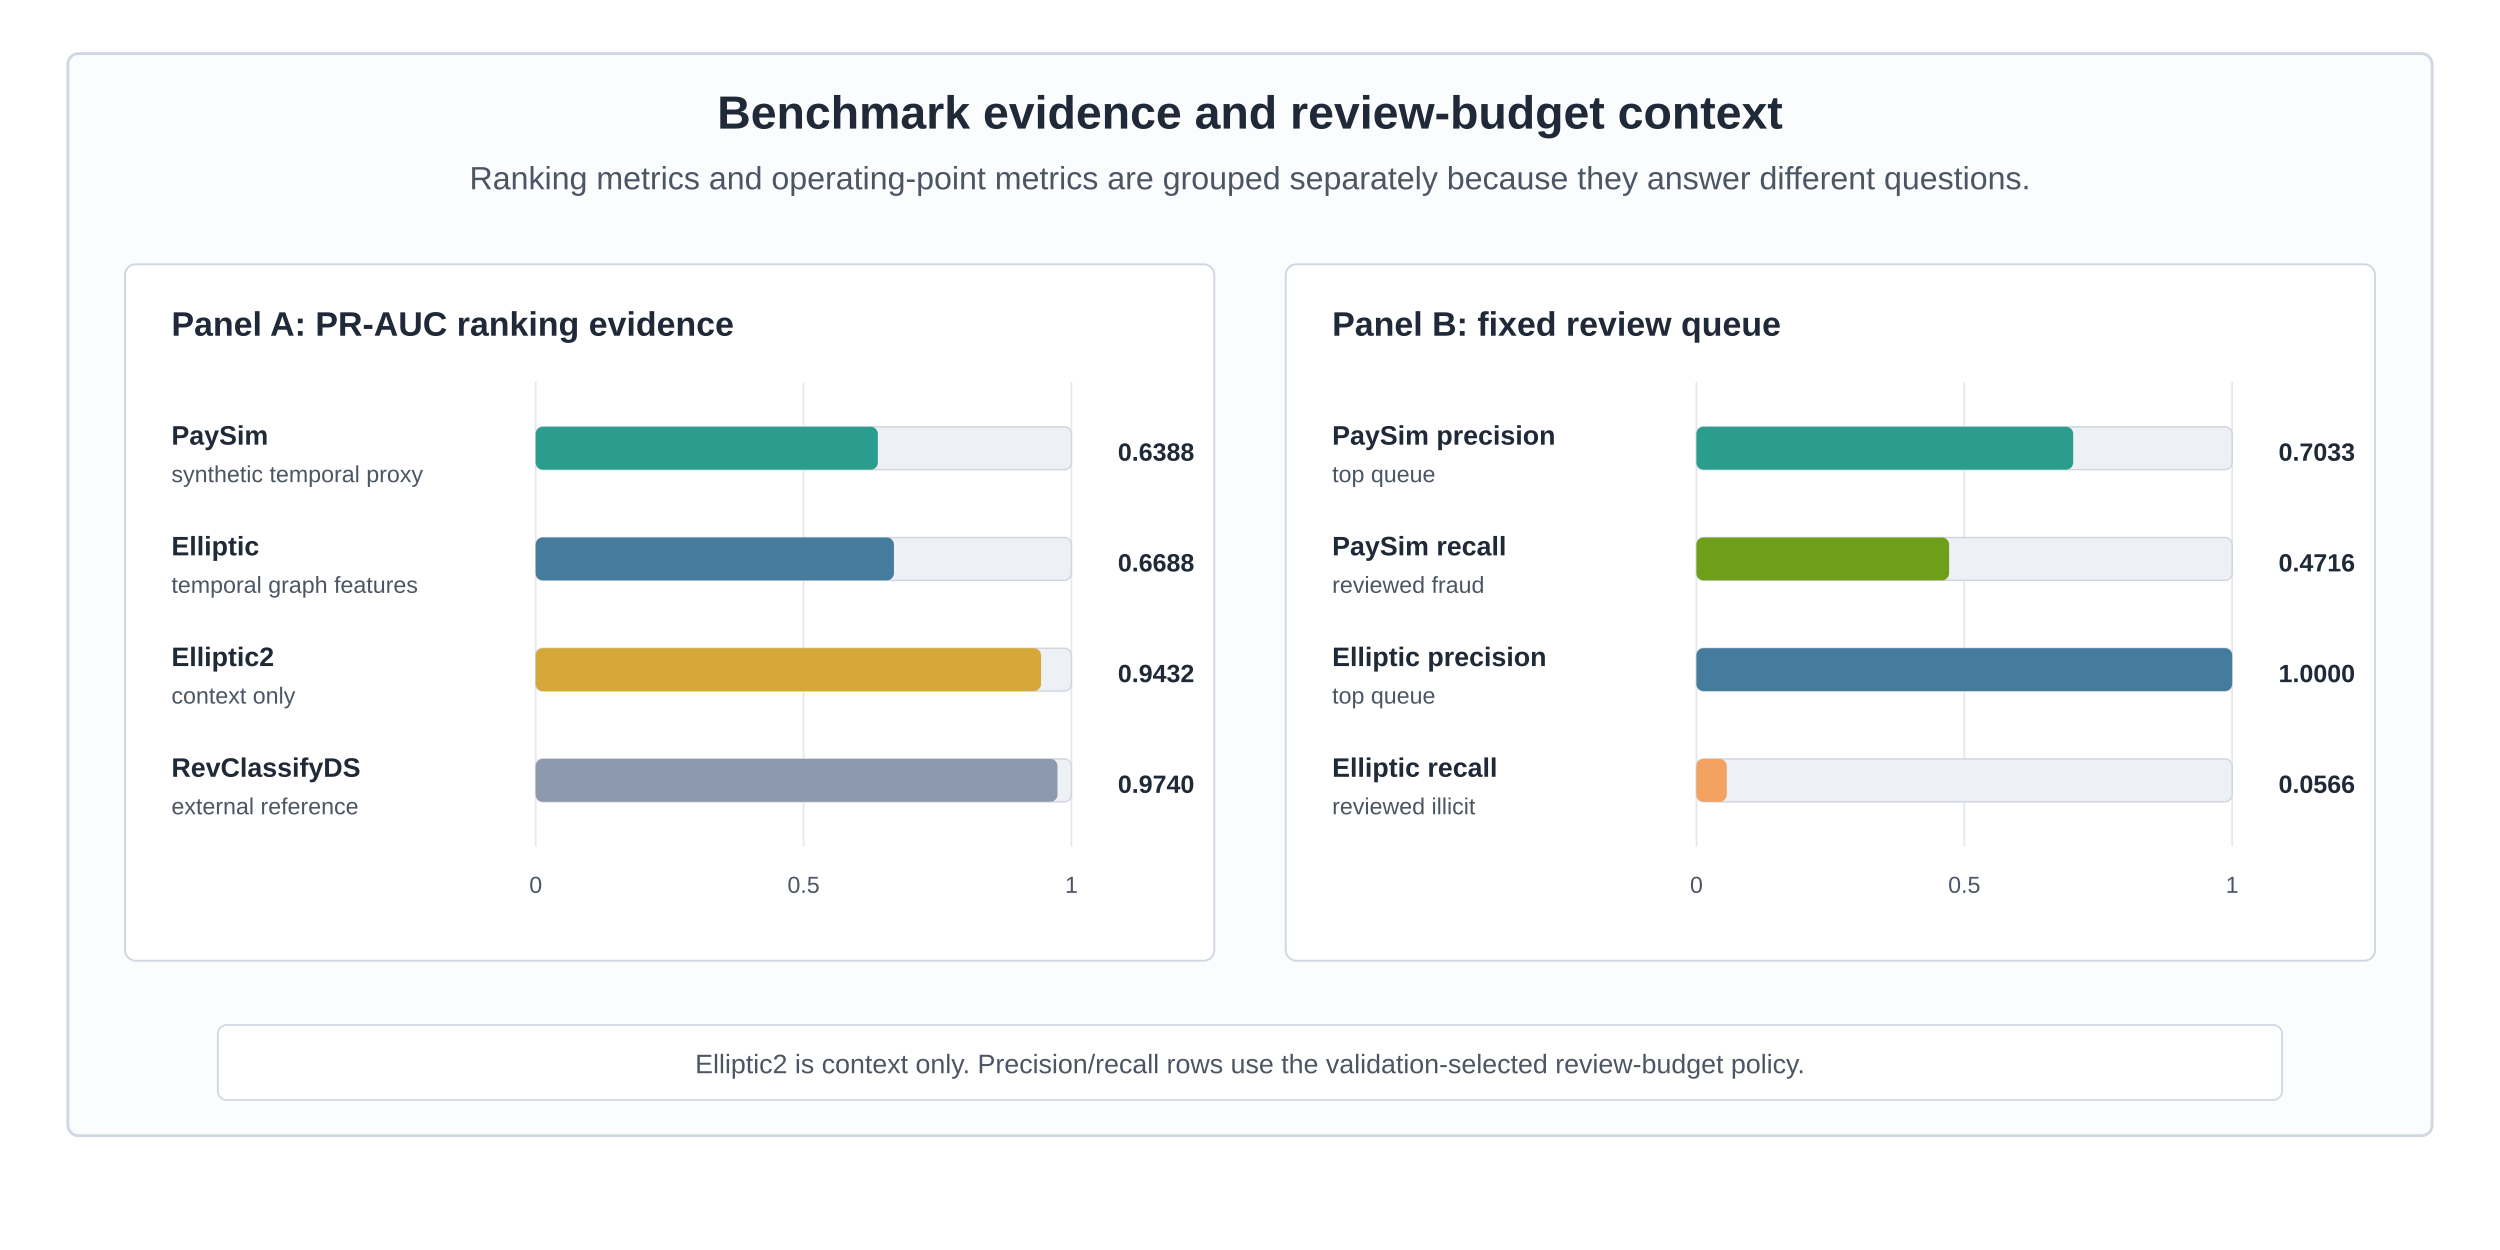
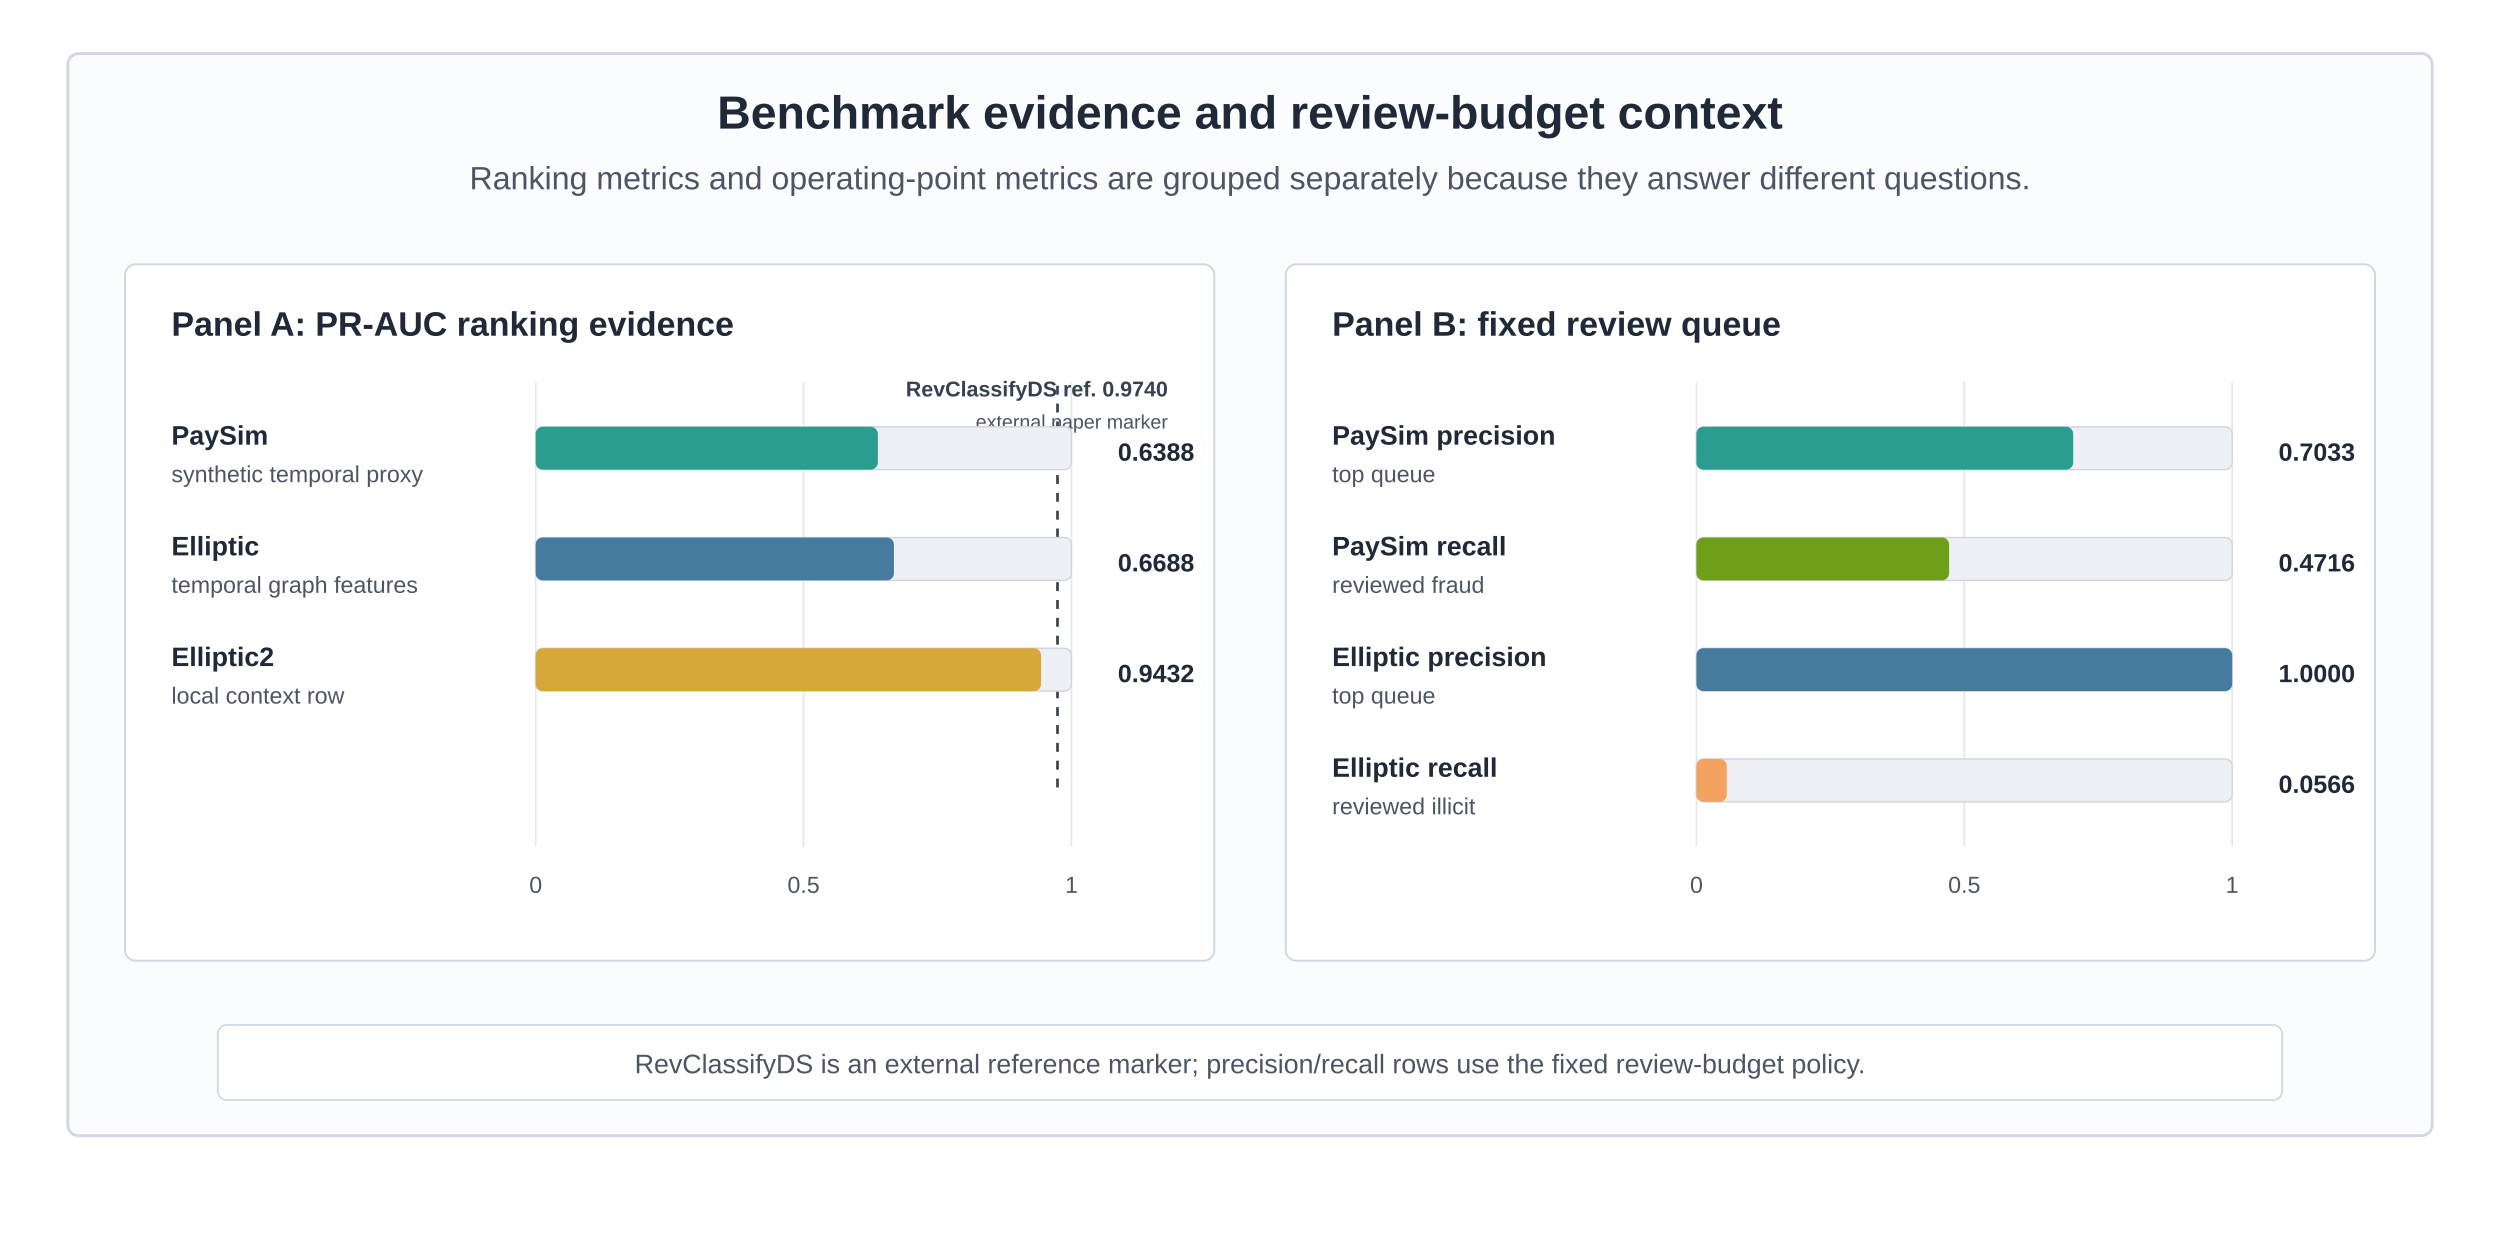
<svg xmlns="http://www.w3.org/2000/svg" width="1400" height="700" viewBox="0 0 1400 700" role="img">
  <style>text{font-family:Arial,Helvetica,sans-serif;letter-spacing:0}</style>
  <rect width="100%" height="100%" fill="#ffffff" />
  <rect x="38" y="30" width="1324" height="606" rx="6" fill="#fbfcfe" stroke="#cfd7e3" stroke-width="1.6" />
  <text x="700" y="72" text-anchor="middle" font-size="26" font-weight="700" fill="#1f2937">Benchmark evidence and review-budget context</text>
  <text x="700" y="106" text-anchor="middle" font-size="18" fill="#4b5563">Ranking metrics and operating-point metrics are grouped separately because they answer different questions.</text>
  <rect x="70" y="148" width="610" height="390" rx="6" fill="#ffffff" stroke="#cfd7e3" stroke-width="1.1" />
  <text x="96" y="188" font-size="19" font-weight="700" fill="#1f2937">Panel A: PR-AUC ranking evidence</text>
  <line x1="300.0" y1="214" x2="300.0" y2="474" stroke="#e5e7eb" stroke-width="1" />
  <text x="300.0" y="500" text-anchor="middle" font-size="13" fill="#4b5563">0</text>
  <line x1="450.0" y1="214" x2="450.0" y2="474" stroke="#e5e7eb" stroke-width="1" />
  <text x="450.0" y="500" text-anchor="middle" font-size="13" fill="#4b5563">0.5</text>
  <line x1="600.0" y1="214" x2="600.0" y2="474" stroke="#e5e7eb" stroke-width="1" />
  <text x="600.0" y="500" text-anchor="middle" font-size="13" fill="#4b5563">1</text>
+   <line x1="592.2" y1="216" x2="592.2" y2="444" stroke="#374151" stroke-width="1.5" stroke-dasharray="5 5" />
+   <text x="654" y="222" text-anchor="end" font-size="12" font-weight="700" fill="#374151">RevClassifyDS ref. 0.9740</text>
+   <text x="654" y="240" text-anchor="end" font-size="11" fill="#4b5563">external paper marker</text>
  <text x="96" y="249" font-size="15" font-weight="700" fill="#1f2937">PaySim</text>
  <text x="96" y="270" font-size="13" fill="#4b5563">synthetic temporal proxy</text>
  <rect x="300" y="239" width="300" height="24" rx="4" fill="#edf1f6" stroke="#d1d5db" stroke-width="0.8" />
  <rect x="300" y="239" width="191.6" height="24" rx="4" fill="#2a9d8f" />
  <text x="626" y="258" font-size="14" font-weight="700" fill="#1f2937">0.6388</text>
  <text x="96" y="311" font-size="15" font-weight="700" fill="#1f2937">Elliptic</text>
  <text x="96" y="332" font-size="13" fill="#4b5563">temporal graph features</text>
  <rect x="300" y="301" width="300" height="24" rx="4" fill="#edf1f6" stroke="#d1d5db" stroke-width="0.8" />
  <rect x="300" y="301" width="200.6" height="24" rx="4" fill="#457b9d" />
  <text x="626" y="320" font-size="14" font-weight="700" fill="#1f2937">0.6688</text>
  <text x="96" y="373" font-size="15" font-weight="700" fill="#1f2937">Elliptic2</text>
-   <text x="96" y="394" font-size="13" fill="#4b5563">context only</text>
+   <text x="96" y="394" font-size="13" fill="#4b5563">local context row</text>
  <rect x="300" y="363" width="300" height="24" rx="4" fill="#edf1f6" stroke="#d1d5db" stroke-width="0.8" />
  <rect x="300" y="363" width="283.0" height="24" rx="4" fill="#d6a83a" />
  <text x="626" y="382" font-size="14" font-weight="700" fill="#1f2937">0.9432</text>
-   <text x="96" y="435" font-size="15" font-weight="700" fill="#1f2937">RevClassifyDS</text>
-   <text x="96" y="456" font-size="13" fill="#4b5563">external reference</text>
-   <rect x="300" y="425" width="300" height="24" rx="4" fill="#edf1f6" stroke="#d1d5db" stroke-width="0.8" />
-   <rect x="300" y="425" width="292.2" height="24" rx="4" fill="#8d99ae" />
-   <text x="626" y="444" font-size="14" font-weight="700" fill="#1f2937">0.9740</text>
  <rect x="720" y="148" width="610" height="390" rx="6" fill="#ffffff" stroke="#cfd7e3" stroke-width="1.1" />
  <text x="746" y="188" font-size="19" font-weight="700" fill="#1f2937">Panel B: fixed review queue</text>
  <line x1="950.0" y1="214" x2="950.0" y2="474" stroke="#e5e7eb" stroke-width="1" />
  <text x="950.0" y="500" text-anchor="middle" font-size="13" fill="#4b5563">0</text>
  <line x1="1100.0" y1="214" x2="1100.0" y2="474" stroke="#e5e7eb" stroke-width="1" />
  <text x="1100.0" y="500" text-anchor="middle" font-size="13" fill="#4b5563">0.5</text>
  <line x1="1250.0" y1="214" x2="1250.0" y2="474" stroke="#e5e7eb" stroke-width="1" />
  <text x="1250.0" y="500" text-anchor="middle" font-size="13" fill="#4b5563">1</text>
  <text x="746" y="249" font-size="15" font-weight="700" fill="#1f2937">PaySim precision</text>
  <text x="746" y="270" font-size="13" fill="#4b5563">top queue</text>
  <rect x="950" y="239" width="300" height="24" rx="4" fill="#edf1f6" stroke="#d1d5db" stroke-width="0.8" />
  <rect x="950" y="239" width="211.0" height="24" rx="4" fill="#2a9d8f" />
  <text x="1276" y="258" font-size="14" font-weight="700" fill="#1f2937">0.7033</text>
  <text x="746" y="311" font-size="15" font-weight="700" fill="#1f2937">PaySim recall</text>
  <text x="746" y="332" font-size="13" fill="#4b5563">reviewed fraud</text>
  <rect x="950" y="301" width="300" height="24" rx="4" fill="#edf1f6" stroke="#d1d5db" stroke-width="0.8" />
  <rect x="950" y="301" width="141.5" height="24" rx="4" fill="#6f9f18" />
  <text x="1276" y="320" font-size="14" font-weight="700" fill="#1f2937">0.4716</text>
  <text x="746" y="373" font-size="15" font-weight="700" fill="#1f2937">Elliptic precision</text>
  <text x="746" y="394" font-size="13" fill="#4b5563">top queue</text>
  <rect x="950" y="363" width="300" height="24" rx="4" fill="#edf1f6" stroke="#d1d5db" stroke-width="0.8" />
  <rect x="950" y="363" width="300.0" height="24" rx="4" fill="#457b9d" />
  <text x="1276" y="382" font-size="14" font-weight="700" fill="#1f2937">1.0000</text>
  <text x="746" y="435" font-size="15" font-weight="700" fill="#1f2937">Elliptic recall</text>
  <text x="746" y="456" font-size="13" fill="#4b5563">reviewed illicit</text>
  <rect x="950" y="425" width="300" height="24" rx="4" fill="#edf1f6" stroke="#d1d5db" stroke-width="0.8" />
  <rect x="950" y="425" width="17.0" height="24" rx="4" fill="#f4a261" />
  <text x="1276" y="444" font-size="14" font-weight="700" fill="#1f2937">0.0566</text>
  <rect x="122" y="574" width="1156" height="42" rx="5" fill="#ffffff" stroke="#cfd7e3" stroke-width="1" />
-   <text x="700" y="601" text-anchor="middle" font-size="15" fill="#4b5563">Elliptic2 is context only. Precision/recall rows use the validation-selected review-budget policy.</text>
+   <text x="700" y="601" text-anchor="middle" font-size="15" fill="#4b5563">RevClassifyDS is an external reference marker; precision/recall rows use the fixed review-budget policy.</text>
</svg>
